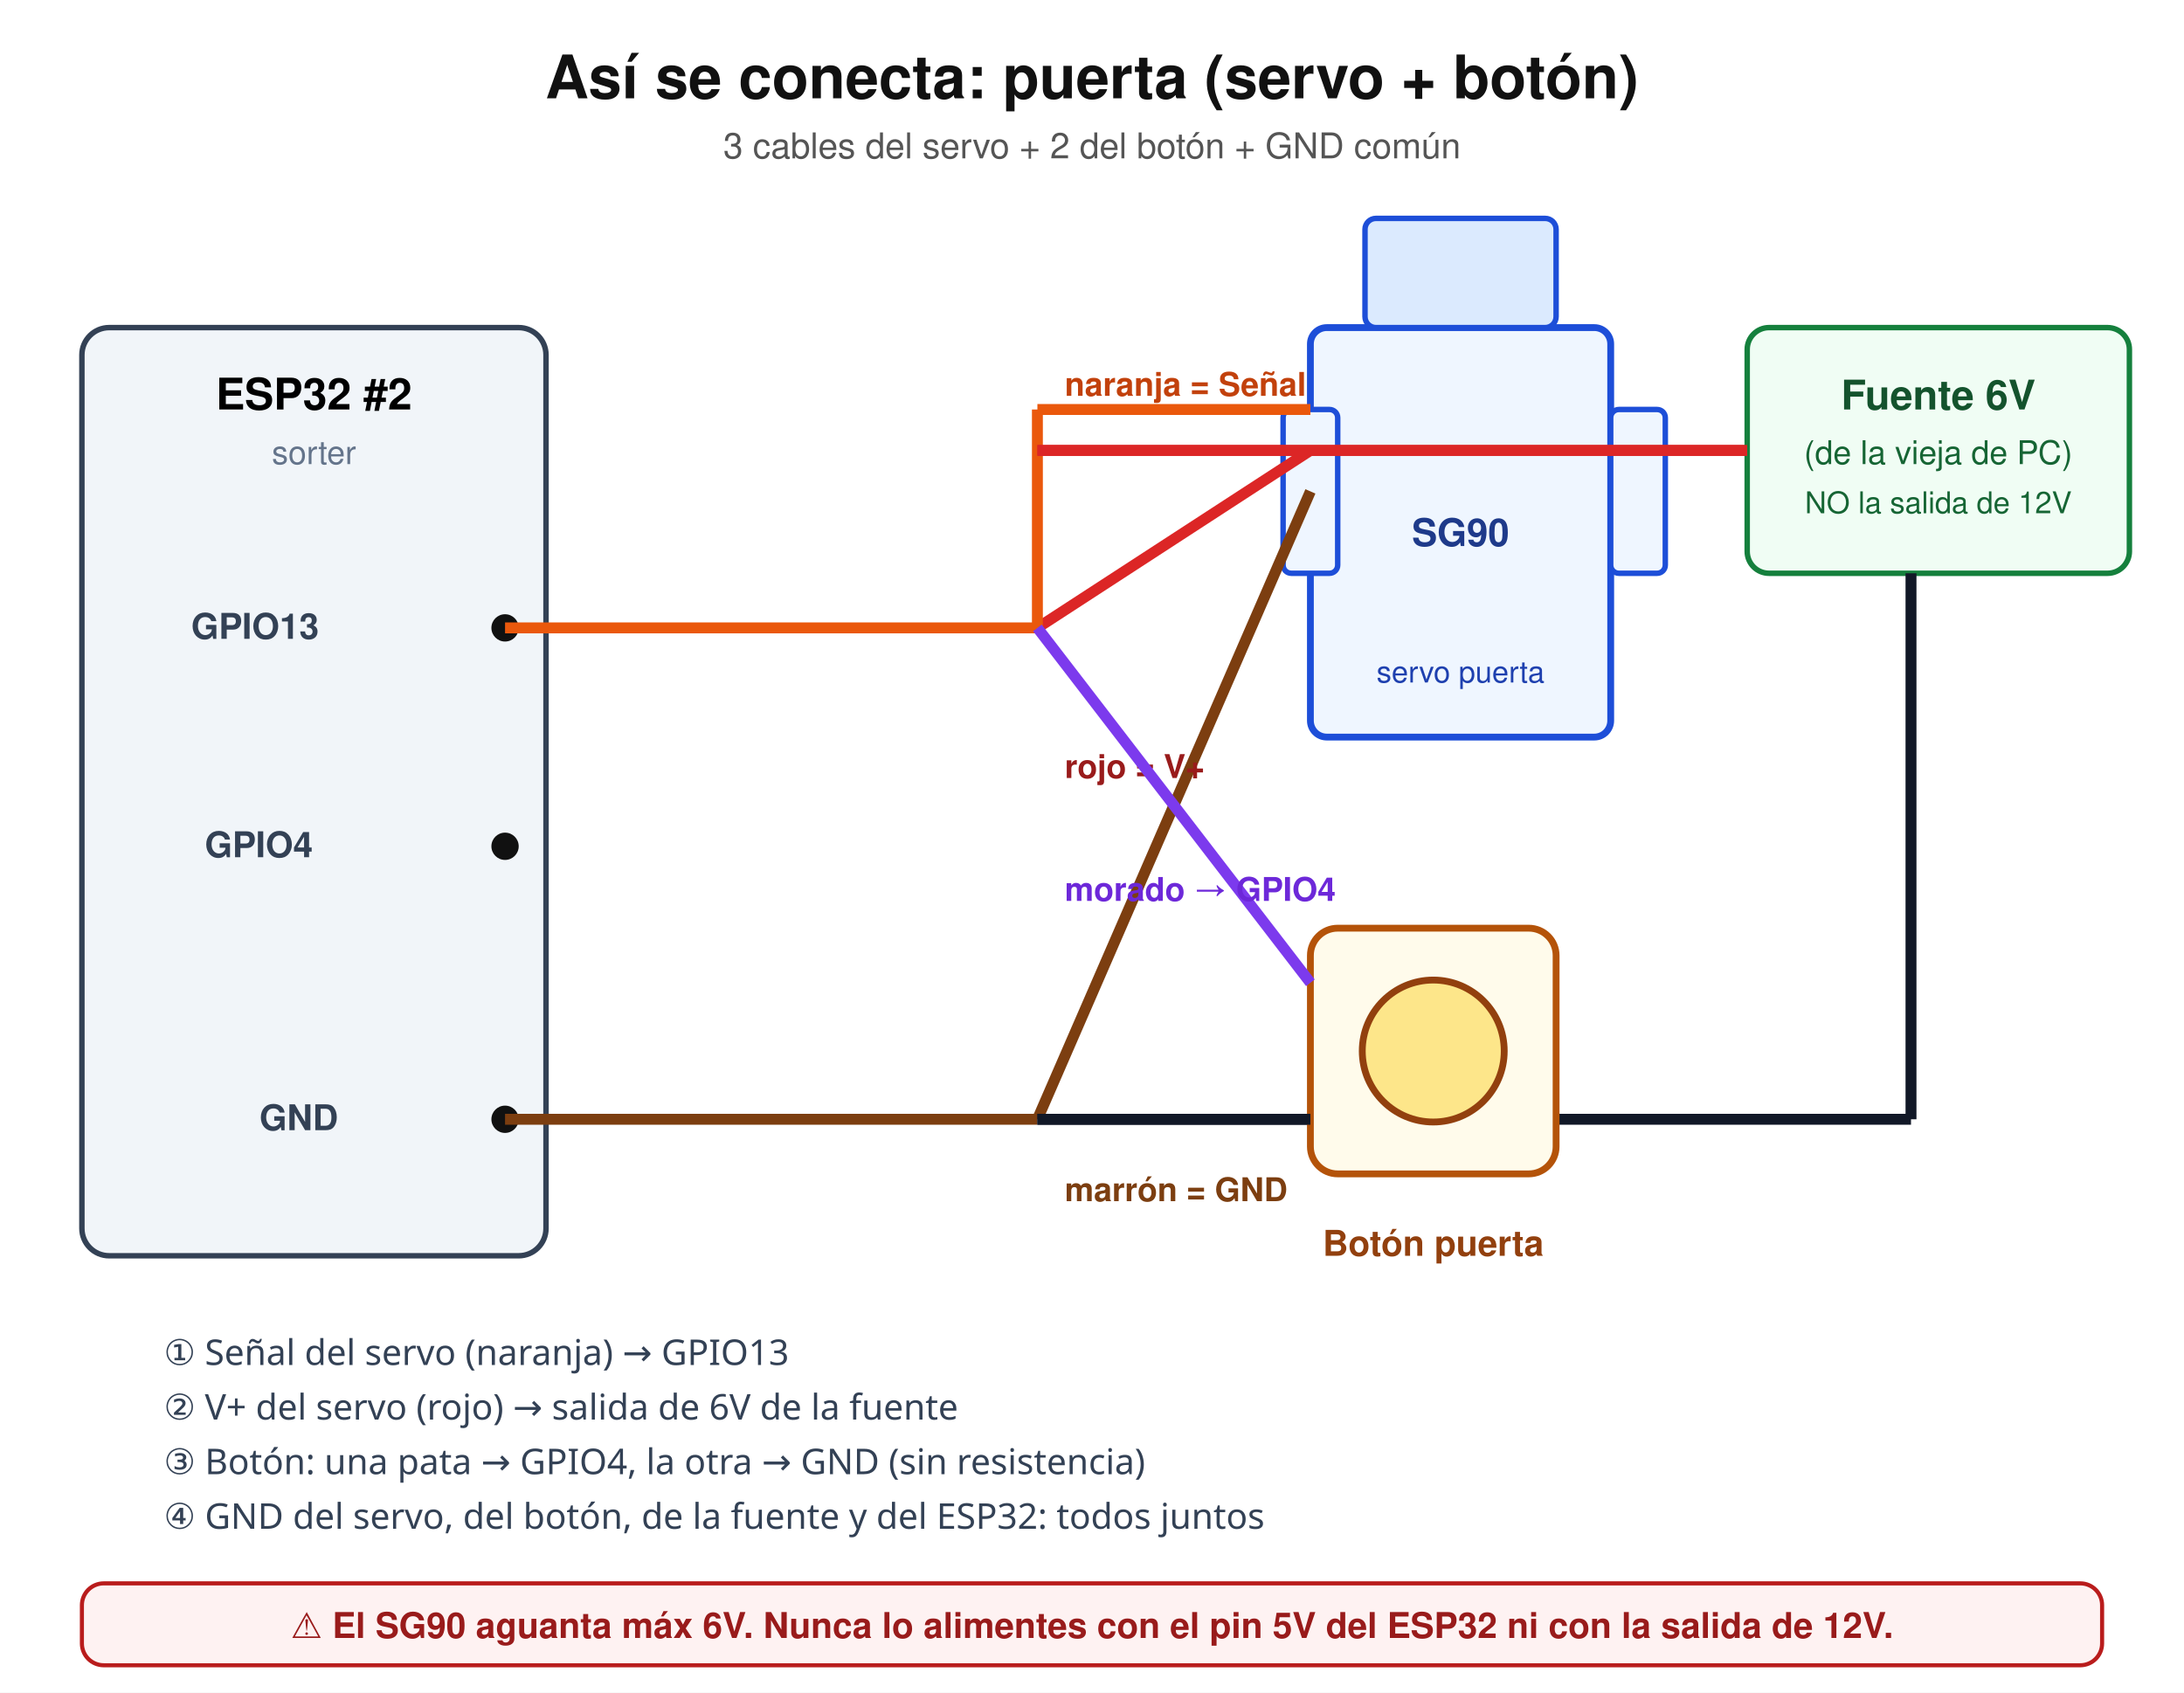
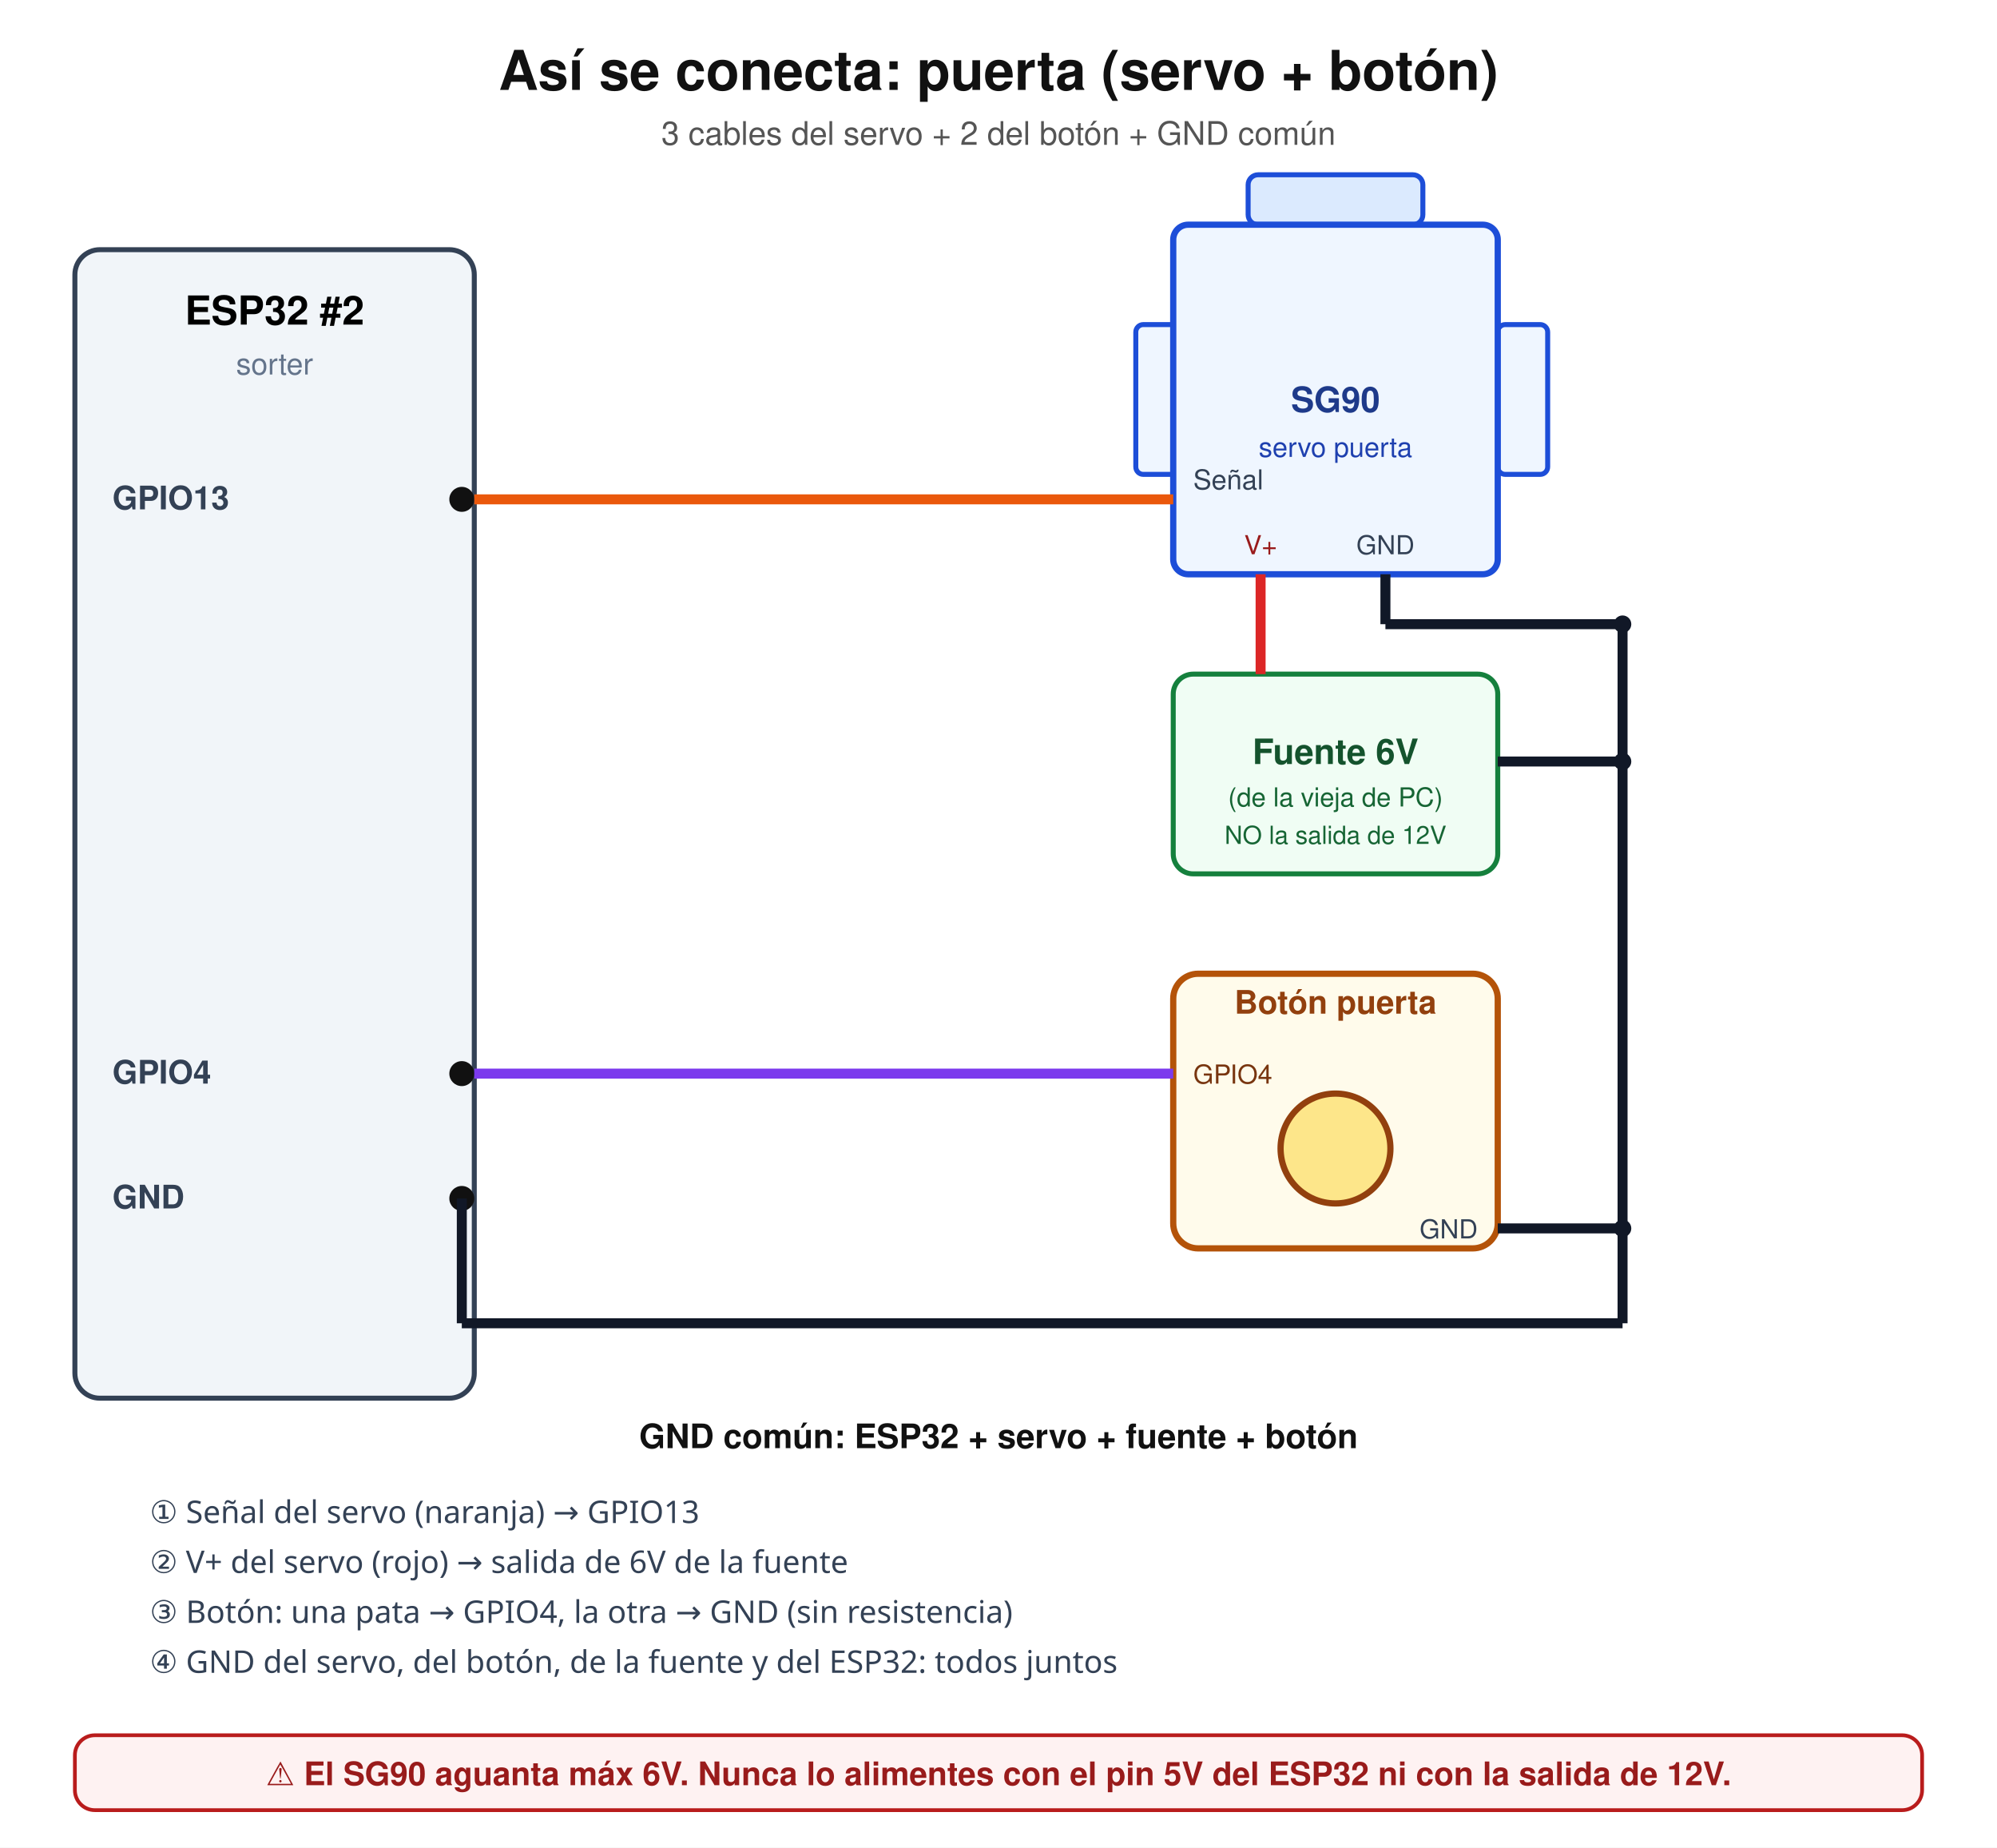
- <svg xmlns="http://www.w3.org/2000/svg" viewBox="0 0 800 620" font-family="Segoe UI, Helvetica, Arial, sans-serif">
-   <rect x="0" y="0" width="800" height="620" fill="#ffffff" />
+ <svg xmlns="http://www.w3.org/2000/svg" viewBox="0 0 800 740" font-family="Segoe UI, Helvetica, Arial, sans-serif">
+   <rect x="0" y="0" width="800" height="740" fill="#ffffff" />
  <text x="400" y="36" text-anchor="middle" font-size="22" font-weight="800" fill="#111">Así se conecta: puerta (servo + botón)</text>
  <text x="400" y="58" text-anchor="middle" font-size="13" fill="#555">3 cables del servo + 2 del botón + GND común</text>
-   <rect x="30" y="120" width="170" height="340" rx="10" fill="#f1f5f9" stroke="#334155" stroke-width="2" />
-   <text x="115" y="150" text-anchor="middle" font-size="16" font-weight="800">ESP32 #2</text>
-   <text x="115" y="170" text-anchor="middle" font-size="12" fill="#64748b">sorter</text>
-   <circle cx="185" cy="230" r="5" fill="#111" />
-   <text x="70" y="234" font-size="13" fill="#334155" font-weight="700">GPIO13</text>
-   <circle cx="185" cy="310" r="5" fill="#111" />
-   <text x="75" y="314" font-size="13" fill="#334155" font-weight="700">GPIO4</text>
-   <circle cx="185" cy="410" r="5" fill="#111" />
-   <text x="95" y="414" font-size="13" fill="#334155" font-weight="700">GND</text>
+   <rect x="30" y="100" width="160" height="460" rx="10" fill="#f1f5f9" stroke="#334155" stroke-width="2" />
+   <text x="110" y="130" text-anchor="middle" font-size="16" font-weight="800">ESP32 #2</text>
+   <text x="110" y="150" text-anchor="middle" font-size="12" fill="#64748b">sorter</text>
+   <circle cx="185" cy="200" r="5" fill="#111" />
+   <text x="45" y="204" font-size="13" fill="#334155" font-weight="700">GPIO13</text>
+   <circle cx="185" cy="430" r="5" fill="#111" />
+   <text x="45" y="434" font-size="13" fill="#334155" font-weight="700">GPIO4</text>
+   <circle cx="185" cy="480" r="5" fill="#111" />
+   <text x="45" y="484" font-size="13" fill="#334155" font-weight="700">GND</text>
  <g>
-     <rect x="480" y="120" width="110" height="150" rx="6" fill="#eff6ff" stroke="#1d4ed8" stroke-width="2.5" />
-     <rect x="500" y="80" width="70" height="40" rx="4" fill="#dbeafe" stroke="#1d4ed8" stroke-width="2" />
-     <rect x="470" y="150" width="20" height="60" rx="3" fill="#eff6ff" stroke="#1d4ed8" stroke-width="2" />
-     <rect x="590" y="150" width="20" height="60" rx="3" fill="#eff6ff" stroke="#1d4ed8" stroke-width="2" />
-     <text x="535" y="200" text-anchor="middle" font-size="14" font-weight="800" fill="#1e3a8a">SG90</text>
-     <text x="535" y="250" text-anchor="middle" font-size="11" fill="#1e40af">servo puerta</text>
+     <rect x="500" y="70" width="70" height="20" rx="4" fill="#dbeafe" stroke="#1d4ed8" stroke-width="2" />
+     <rect x="455" y="130" width="20" height="60" rx="3" fill="#eff6ff" stroke="#1d4ed8" stroke-width="2" />
+     <rect x="600" y="130" width="20" height="60" rx="3" fill="#eff6ff" stroke="#1d4ed8" stroke-width="2" />
+     <rect x="470" y="90" width="130" height="140" rx="6" fill="#eff6ff" stroke="#1d4ed8" stroke-width="2.5" />
+     <text x="535" y="165" text-anchor="middle" font-size="14" font-weight="800" fill="#1e3a8a">SG90</text>
+     <text x="535" y="183" text-anchor="middle" font-size="11" fill="#1e40af">servo puerta</text>
+     <text x="478" y="196" font-size="11" fill="#334155">Señal</text>
+     <text x="505" y="222" text-anchor="middle" font-size="10.5" fill="#991b1b">V+</text>
+     <text x="555" y="222" text-anchor="middle" font-size="10.5" fill="#334155">GND</text>
  </g>
-   <line x1="480" y1="150" x2="380" y2="150" stroke="#ea580c" stroke-width="4" />
-   <line x1="480" y1="165" x2="380" y2="230" stroke="#dc2626" stroke-width="4" />
-   <line x1="480" y1="180" x2="380" y2="410" stroke="#7c3e10" stroke-width="4" />
-   <text x="390" y="145" font-size="12" fill="#c2410c" font-weight="700">naranja = Señal</text>
-   <text x="390" y="285" font-size="12" fill="#991b1b" font-weight="700">rojo = V+</text>
-   <text x="390" y="440" font-size="12" fill="#7c3e10" font-weight="700">marrón = GND</text>
-   <line x1="380" y1="150" x2="380" y2="230" stroke="#ea580c" stroke-width="4" />
-   <line x1="380" y1="230" x2="185" y2="230" stroke="#ea580c" stroke-width="4" />
-   <line x1="380" y1="410" x2="185" y2="410" stroke="#7c3e10" stroke-width="4" />
-   <line x1="380" y1="230" x2="380" y2="230" stroke="none" />
-   <line x1="380" y1="165" x2="700" y2="165" stroke="#dc2626" stroke-width="4" stroke-dasharray="0" />
-   <rect x="640" y="120" width="140" height="90" rx="8" fill="#f0fdf4" stroke="#15803d" stroke-width="2" />
-   <text x="710" y="150" text-anchor="middle" font-size="15" font-weight="800" fill="#14532d">Fuente 6V</text>
-   <text x="710" y="170" text-anchor="middle" font-size="12" fill="#166534">(de la vieja de PC)</text>
-   <text x="710" y="188" text-anchor="middle" font-size="11" fill="#166534">NO la salida de 12V</text>
-   <line x1="380" y1="165" x2="640" y2="165" stroke="#dc2626" stroke-width="4" />
-   <line x1="640" y1="165" x2="640" y2="165" stroke="none" />
-   <line x1="700" y1="210" x2="700" y2="410" stroke="#111827" stroke-width="4" />
-   <line x1="700" y1="410" x2="380" y2="410" stroke="#111827" stroke-width="4" />
-   <line x1="710" y1="165" x2="710" y2="165" stroke="none" />
+   <line x1="190" y1="200" x2="470" y2="200" stroke="#ea580c" stroke-width="4" />
  <g>
-     <rect x="480" y="340" width="90" height="90" rx="10" fill="#fffbeb" stroke="#b45309" stroke-width="2.5" />
-     <circle cx="525" cy="385" r="26" fill="#fde68a" stroke="#92400e" stroke-width="2.5" />
-     <text x="525" y="460" text-anchor="middle" font-size="13" font-weight="800" fill="#92400e">Botón puerta</text>
+     <rect x="470" y="270" width="130" height="80" rx="8" fill="#f0fdf4" stroke="#15803d" stroke-width="2" />
+     <text x="535" y="306" text-anchor="middle" font-size="14" font-weight="800" fill="#14532d">Fuente 6V</text>
+     <text x="535" y="323" text-anchor="middle" font-size="10.5" fill="#166534">(de la vieja de PC)</text>
+     <text x="535" y="338" text-anchor="middle" font-size="10" fill="#166534">NO la salida de 12V</text>
  </g>
-   <line x1="480" y1="360" x2="380" y2="230" stroke="#7c3aed" stroke-width="4" />
-   <text x="390" y="330" font-size="12" fill="#6d28d9" font-weight="700">morado → GPIO4</text>
-   <line x1="480" y1="410" x2="380" y2="410" stroke="#111827" stroke-width="4" />
-   <line x1="185" y1="410" x2="185" y2="410" stroke="#111827" stroke-width="4" />
-   <g font-family="sans-serif" font-size="13" fill="#334155">
-     <text x="60" y="500">① Señal del servo (naranja) → GPIO13</text>
-     <text x="60" y="520">② V+ del servo (rojo) → salida de 6V de la fuente</text>
-     <text x="60" y="540">③ Botón: una pata → GPIO4, la otra → GND (sin resistencia)</text>
-     <text x="60" y="560">④ GND del servo, del botón, de la fuente y del ESP32: todos juntos</text>
+   <line x1="505" y1="270" x2="505" y2="230" stroke="#dc2626" stroke-width="4" />
+   <line x1="555" y1="230" x2="555" y2="250" stroke="#111827" stroke-width="4" />
+   <line x1="555" y1="250" x2="650" y2="250" stroke="#111827" stroke-width="4" />
+   <line x1="600" y1="305" x2="650" y2="305" stroke="#111827" stroke-width="4" />
+   <g>
+     <rect x="470" y="390" width="130" height="110" rx="10" fill="#fffbeb" stroke="#b45309" stroke-width="2.5" />
+     <text x="535" y="406" text-anchor="middle" font-size="13" font-weight="800" fill="#92400e">Botón puerta</text>
+     <circle cx="535" cy="460" r="22" fill="#fde68a" stroke="#92400e" stroke-width="2.5" />
+     <text x="478" y="434" font-size="10.5" fill="#78350f">GPIO4</text>
+     <text x="592" y="496" text-anchor="end" font-size="10.5" fill="#334155">GND</text>
  </g>
-   <rect x="30" y="580" width="740" height="30" rx="8" fill="#fef2f2" stroke="#b91c1c" stroke-width="1.5" />
-   <text x="400" y="600" text-anchor="middle" font-size="13" fill="#991b1b" font-weight="700">⚠ El SG90 aguanta máx 6V. Nunca lo alimentes con el pin 5V del ESP32 ni con la salida de 12V.</text>
+   <line x1="190" y1="430" x2="470" y2="430" stroke="#7c3aed" stroke-width="4" />
+   <line x1="600" y1="492" x2="650" y2="492" stroke="#111827" stroke-width="4" />
+   <line x1="650" y1="250" x2="650" y2="530" stroke="#111827" stroke-width="4" />
+   <line x1="650" y1="530" x2="185" y2="530" stroke="#111827" stroke-width="4" />
+   <line x1="185" y1="530" x2="185" y2="480" stroke="#111827" stroke-width="4" />
+   <circle cx="650" cy="250" r="3.5" fill="#111827" />
+   <circle cx="650" cy="305" r="3.5" fill="#111827" />
+   <circle cx="650" cy="492" r="3.5" fill="#111827" />
+   <text x="400" y="580" text-anchor="middle" font-size="13.5" font-weight="800" fill="#111">GND común: ESP32 + servo + fuente + botón</text>
+   <g font-family="sans-serif" font-size="12.5" fill="#334155">
+     <text x="60" y="610">① Señal del servo (naranja) → GPIO13</text>
+     <text x="60" y="630">② V+ del servo (rojo) → salida de 6V de la fuente</text>
+     <text x="60" y="650">③ Botón: una pata → GPIO4, la otra → GND (sin resistencia)</text>
+     <text x="60" y="670">④ GND del servo, del botón, de la fuente y del ESP32: todos juntos</text>
+   </g>
+   <rect x="30" y="695" width="740" height="30" rx="8" fill="#fef2f2" stroke="#b91c1c" stroke-width="1.5" />
+   <text x="400" y="715" text-anchor="middle" font-size="13" fill="#991b1b" font-weight="700">⚠ El SG90 aguanta máx 6V. Nunca lo alimentes con el pin 5V del ESP32 ni con la salida de 12V.</text>
</svg>
